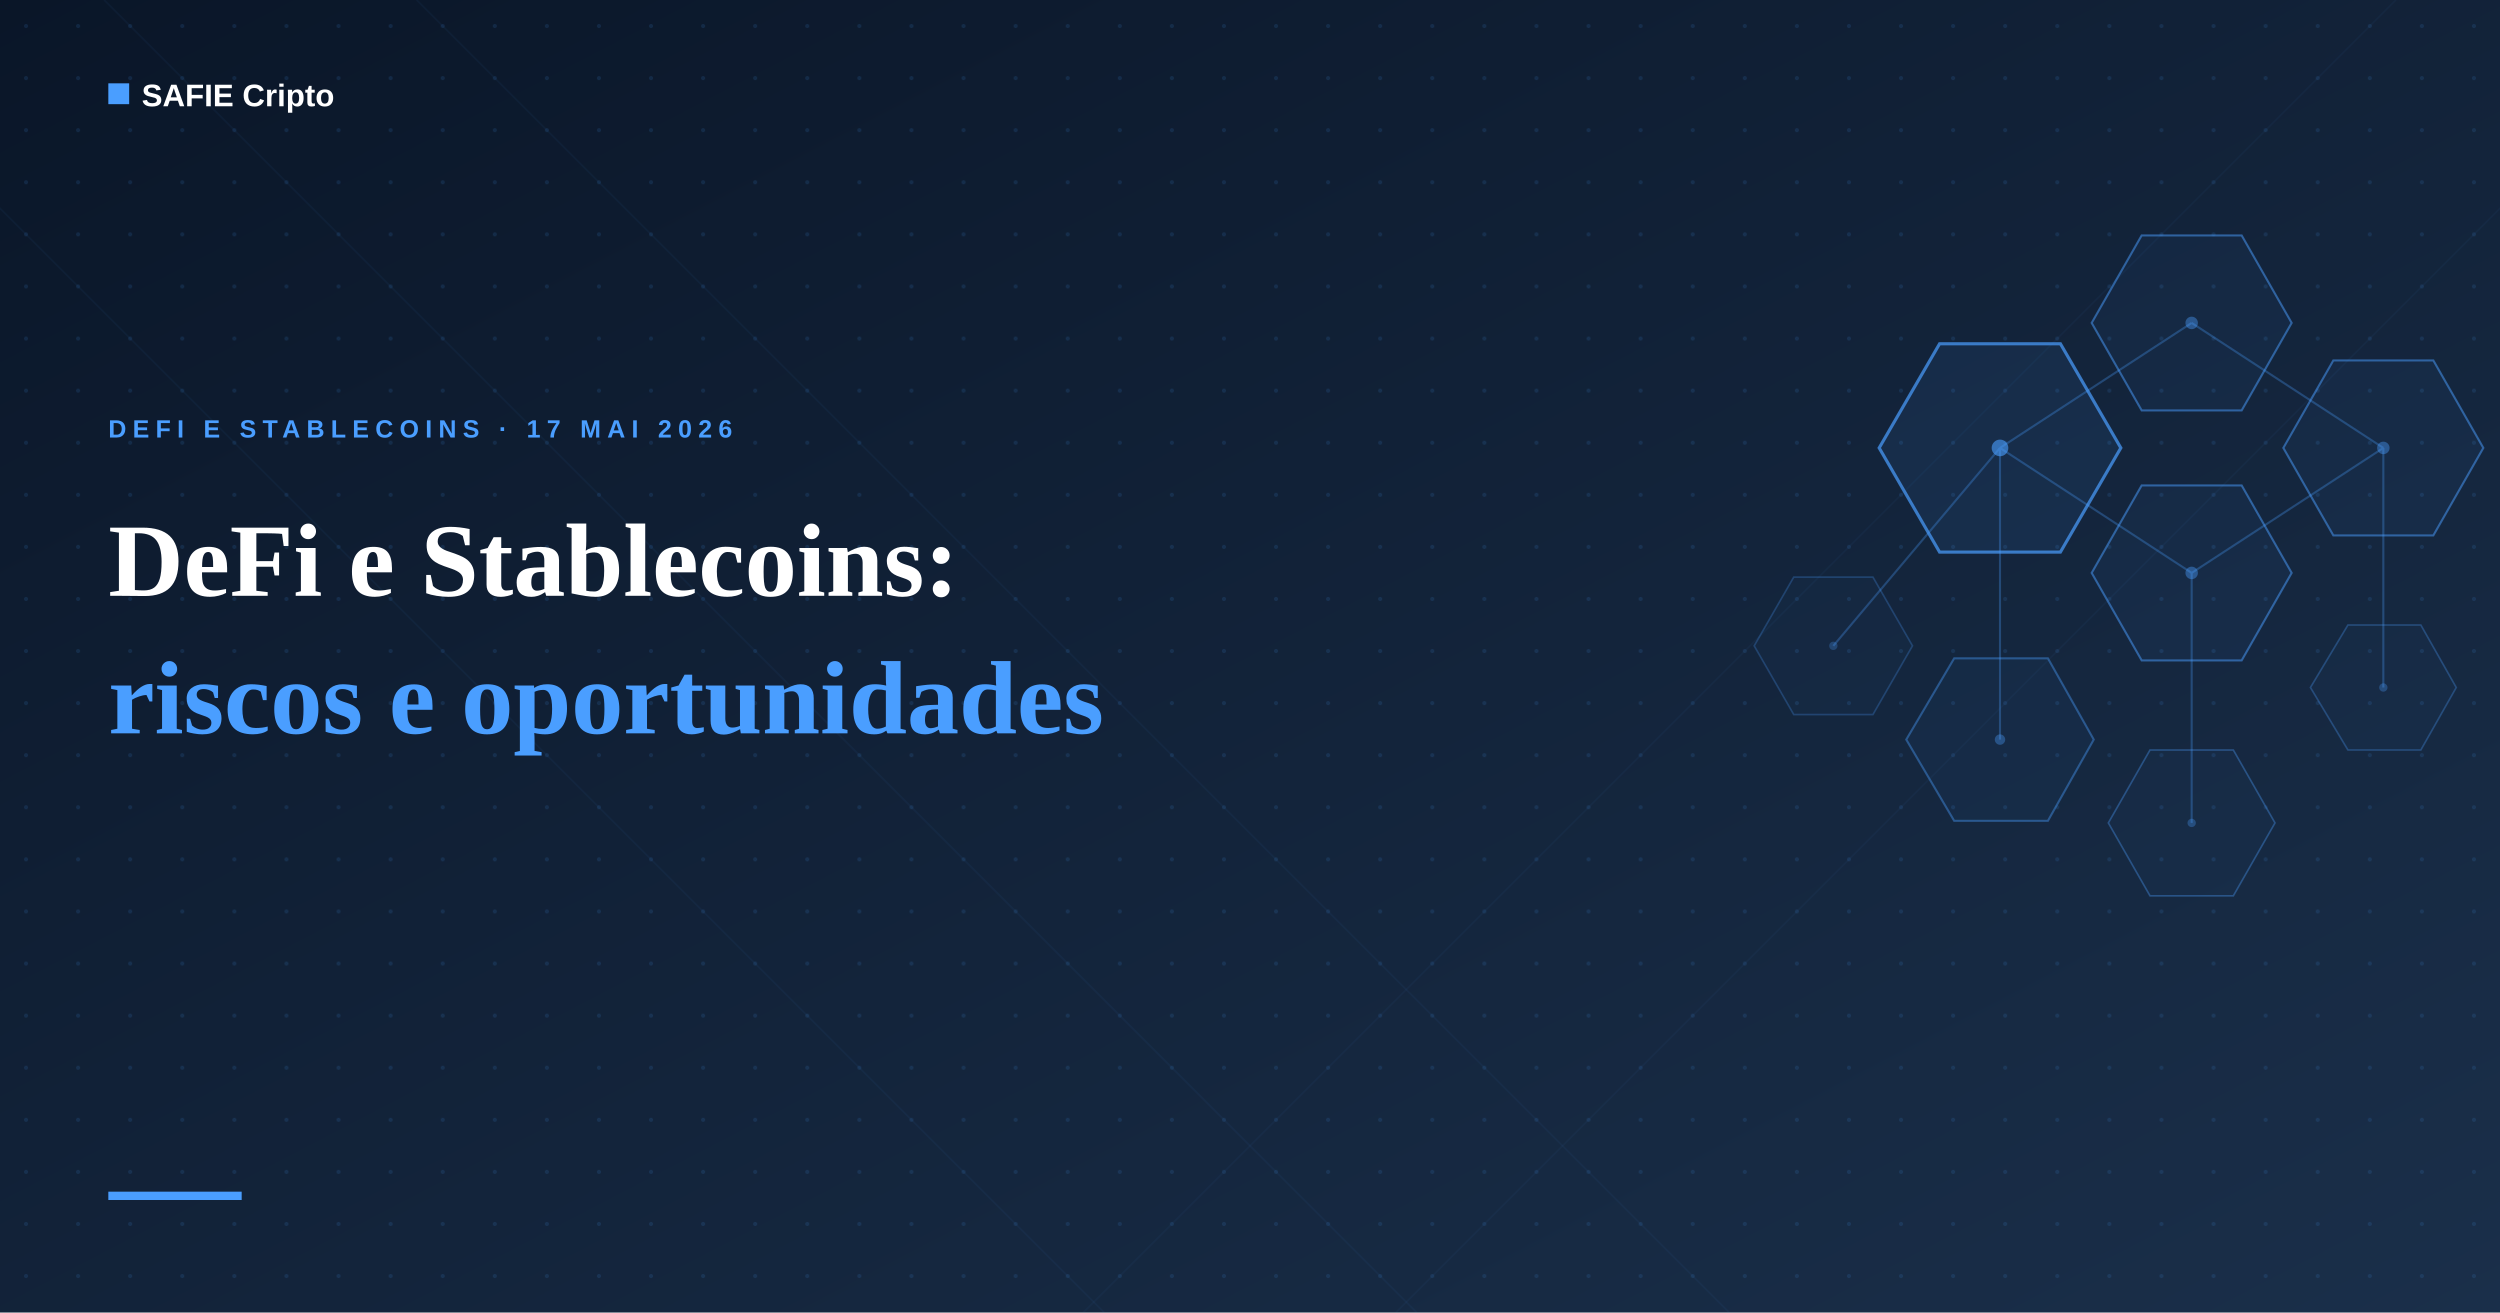
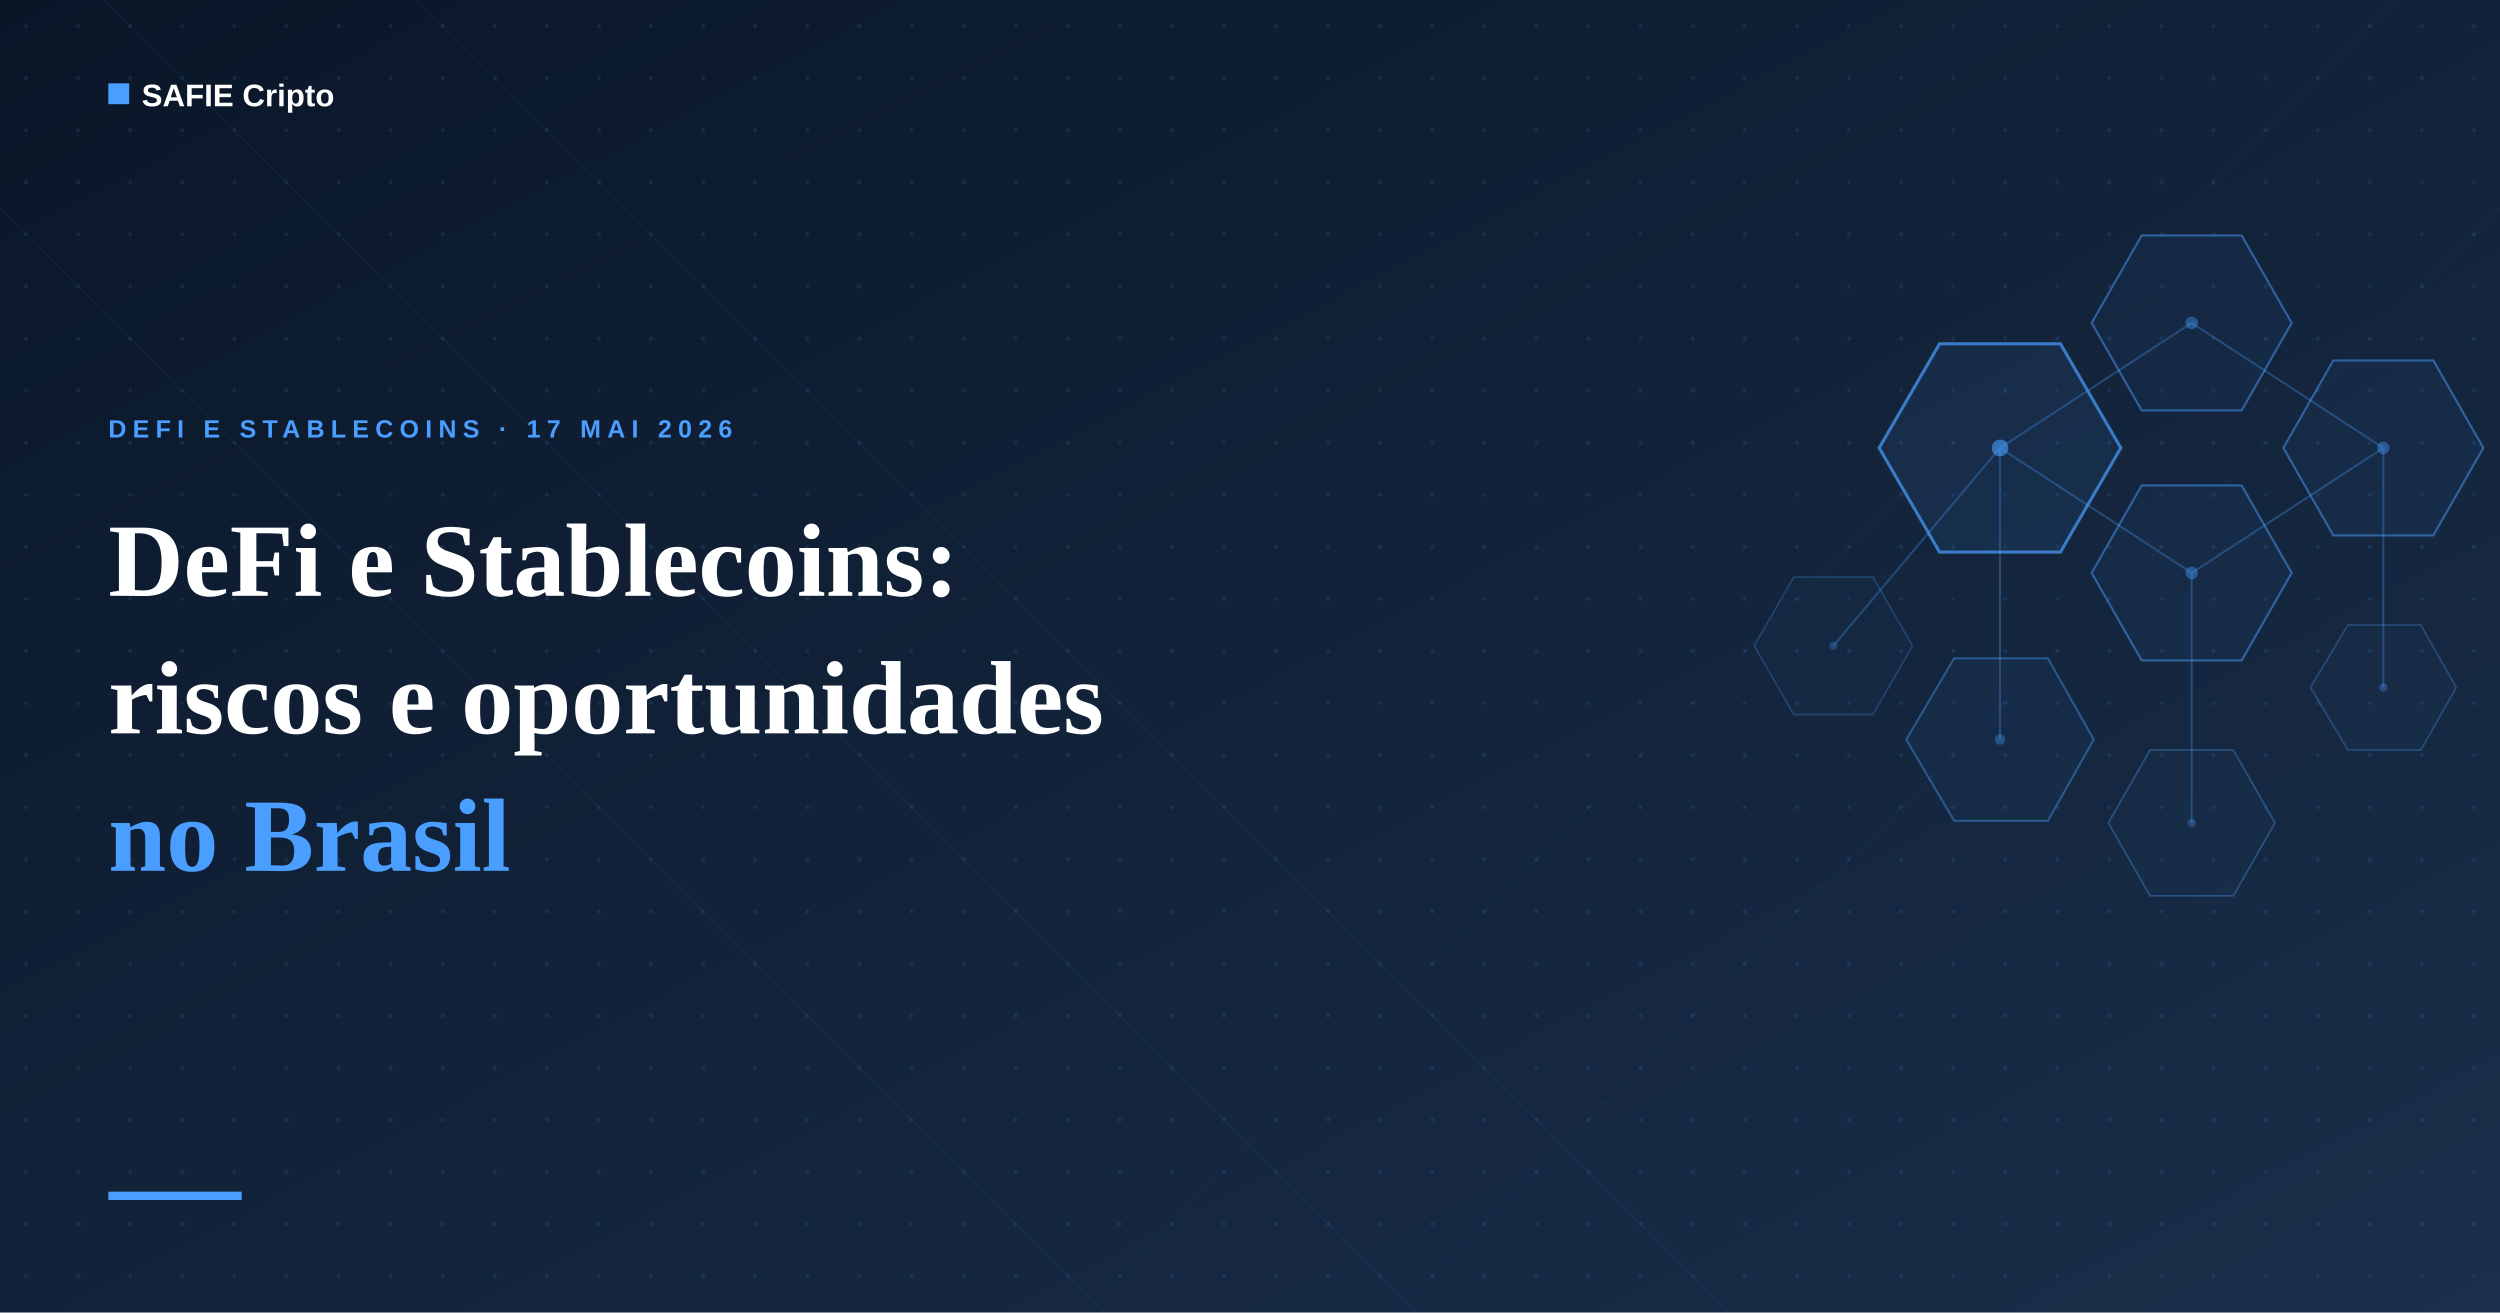
<svg xmlns="http://www.w3.org/2000/svg" viewBox="0 0 1200 630" width="1200" height="630">
  <defs>
    <linearGradient id="bg-grad" x1="0%" y1="0%" x2="100%" y2="100%">
      <stop offset="0%" stop-color="#0a1628" />
      <stop offset="100%" stop-color="#1a2f4a" />
    </linearGradient>
    <pattern id="dots" x="0" y="0" width="25" height="25" patternUnits="userSpaceOnUse">
      <circle cx="12.5" cy="12.5" r="1" fill="#4a9eff" fill-opacity="0.12" />
    </pattern>
  </defs>
  <rect width="1200" height="630" fill="url(#bg-grad)" />
  <rect width="1200" height="630" fill="url(#dots)" />
  <line x1="-100" y1="0" x2="530" y2="630" stroke="#4a9eff" stroke-width="0.8" opacity="0.05" />
  <line x1="50" y1="0" x2="680" y2="630" stroke="#4a9eff" stroke-width="0.8" opacity="0.05" />
  <line x1="200" y1="0" x2="830" y2="630" stroke="#4a9eff" stroke-width="0.8" opacity="0.05" />
  <line x1="1300" y1="0" x2="670" y2="630" stroke="#4a9eff" stroke-width="0.8" opacity="0.04" />
  <line x1="1150" y1="0" x2="520" y2="630" stroke="#4a9eff" stroke-width="0.8" opacity="0.04" />
  <g stroke="#4a9eff" stroke-width="1" opacity="0.3" fill="none">
    <line x1="960" y1="215" x2="1052" y2="155" />
    <line x1="960" y1="215" x2="1052" y2="275" />
    <line x1="1052" y1="155" x2="1144" y2="215" />
    <line x1="1052" y1="275" x2="1144" y2="215" />
    <line x1="960" y1="215" x2="960" y2="355" />
    <line x1="1052" y1="275" x2="1052" y2="395" />
    <line x1="1144" y1="215" x2="1144" y2="330" />
    <line x1="960" y1="215" x2="880" y2="310" />
  </g>
  <polygon points="1018,215 989,265 931,265 902,215 931,165 989,165" fill="#4a9eff" fill-opacity="0.08" stroke="#4a9eff" stroke-width="1.5" stroke-opacity="0.7" />
  <polygon points="1100,155 1076,197 1028,197 1004,155 1028,113 1076,113" fill="#4a9eff" fill-opacity="0.05" stroke="#4a9eff" stroke-width="1" stroke-opacity="0.5" />
  <polygon points="1100,275 1076,317 1028,317 1004,275 1028,233 1076,233" fill="#4a9eff" fill-opacity="0.05" stroke="#4a9eff" stroke-width="1" stroke-opacity="0.5" />
  <polygon points="1192,215 1168,257 1120,257 1096,215 1120,173 1168,173" fill="#4a9eff" fill-opacity="0.05" stroke="#4a9eff" stroke-width="1" stroke-opacity="0.5" />
  <polygon points="1005,355 983,394 938,394 915,355 938,316 983,316" fill="#4a9eff" fill-opacity="0.04" stroke="#4a9eff" stroke-width="1" stroke-opacity="0.4" />
  <polygon points="1092,395 1072,430 1032,430 1012,395 1032,360 1072,360" fill="#4a9eff" fill-opacity="0.03" stroke="#4a9eff" stroke-width="0.8" stroke-opacity="0.35" />
  <polygon points="1179,330 1162,360 1127,360 1109,330 1127,300 1162,300" fill="#4a9eff" fill-opacity="0.03" stroke="#4a9eff" stroke-width="0.8" stroke-opacity="0.3" />
  <polygon points="918,310 899,343 861,343 842,310 861,277 899,277" fill="#4a9eff" fill-opacity="0.03" stroke="#4a9eff" stroke-width="0.8" stroke-opacity="0.25" />
  <circle cx="960" cy="215" r="4" fill="#4a9eff" opacity="0.6" />
  <circle cx="1052" cy="155" r="3" fill="#4a9eff" opacity="0.4" />
  <circle cx="1052" cy="275" r="3" fill="#4a9eff" opacity="0.4" />
  <circle cx="1144" cy="215" r="3" fill="#4a9eff" opacity="0.4" />
  <circle cx="960" cy="355" r="2.5" fill="#4a9eff" opacity="0.35" />
  <circle cx="1052" cy="395" r="2" fill="#4a9eff" opacity="0.3" />
  <circle cx="1144" cy="330" r="2" fill="#4a9eff" opacity="0.3" />
  <circle cx="880" cy="310" r="2" fill="#4a9eff" opacity="0.25" />
  <rect x="52" y="40" width="10" height="10" fill="#4a9eff" />
  <text x="68" y="51" fill="#ffffff" font-family="'DM Sans', Arial, sans-serif" font-size="15" font-weight="600">SAFIE Cripto</text>
  <text x="52" y="210" fill="#4a9eff" font-family="'DM Sans', Arial, sans-serif" font-size="12" font-weight="600" letter-spacing="3">DEFI E STABLECOINS · 17 MAI 2026</text>
  <text x="52" y="286" fill="#ffffff" font-family="Georgia, 'Times New Roman', serif" font-size="50" font-weight="700">DeFi e Stablecoins:</text>
-   <text x="52" y="352" fill="#4a9eff" font-family="Georgia, 'Times New Roman', serif" font-size="50" font-weight="700">riscos e oportunidades</text>
-   <text x="52" y="418" fill="#4a9eff" font-family="Georgia, 'Times New Roman', serif" font-size="50" font-weight="700" />
+   <text x="52" y="352" fill="#ffffff" font-family="Georgia, 'Times New Roman', serif" font-size="50" font-weight="700">riscos e oportunidades</text>
+   <text x="52" y="418" fill="#4a9eff" font-family="Georgia, 'Times New Roman', serif" font-size="50" font-weight="700">no Brasil</text>
  <rect x="52" y="572" width="64" height="4" fill="#4a9eff" />
</svg>
